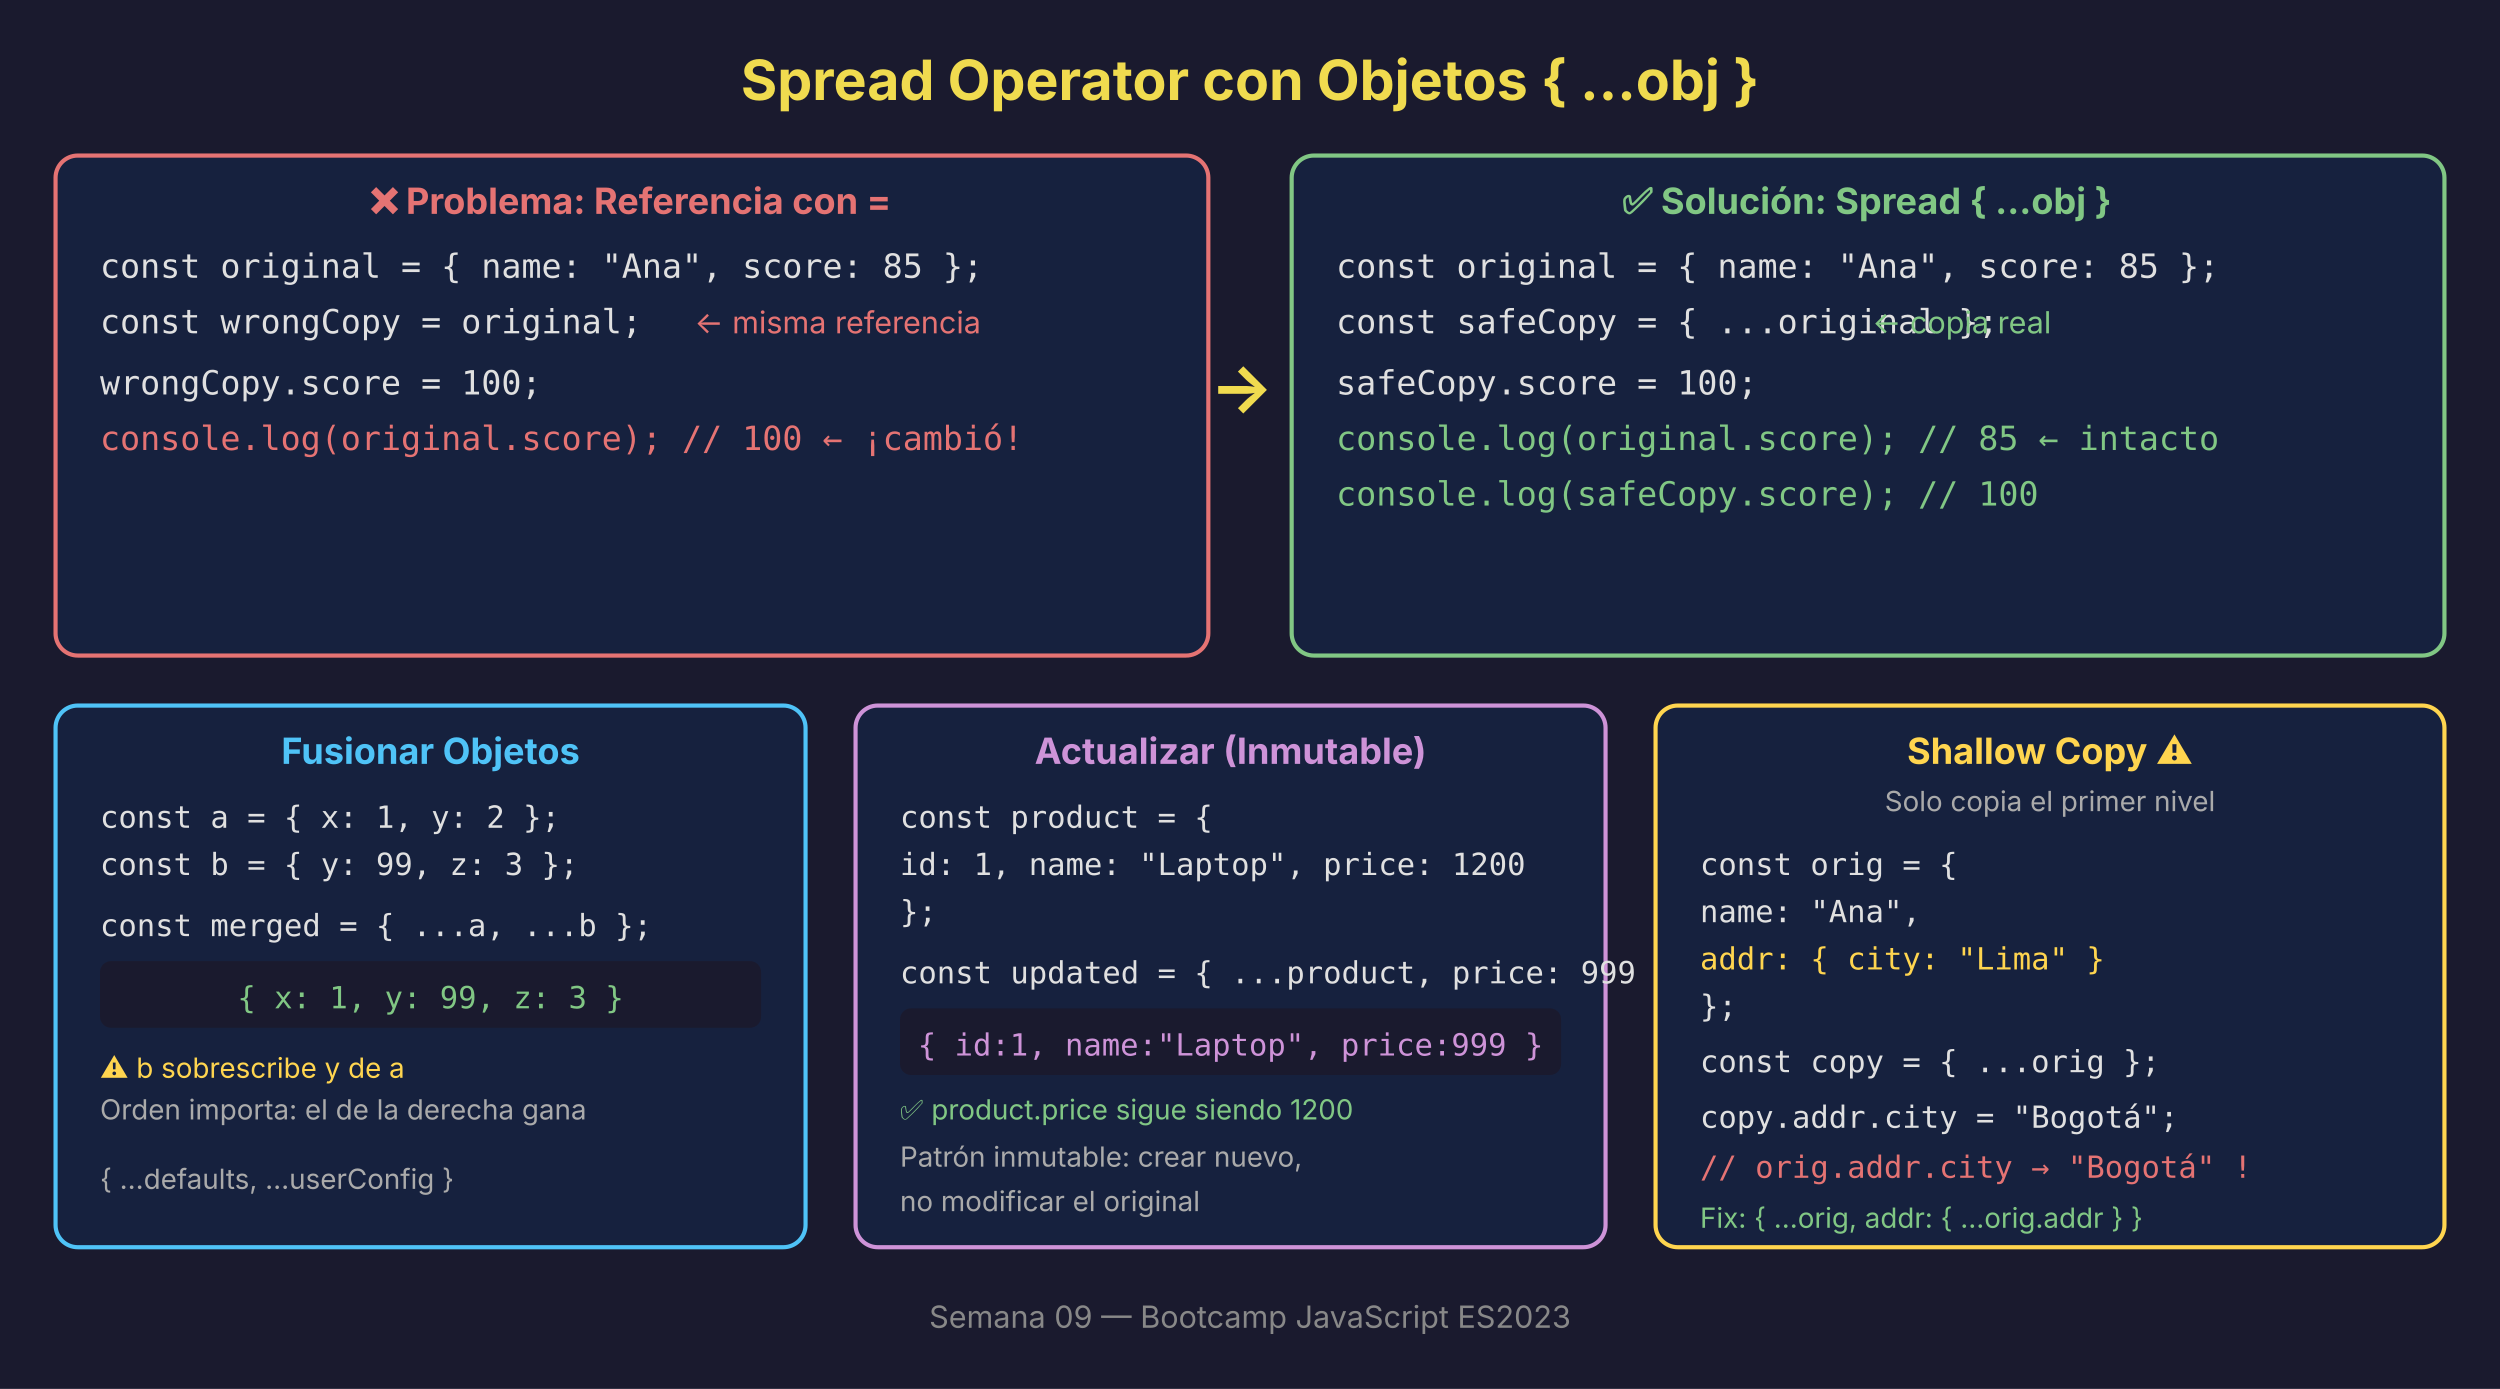
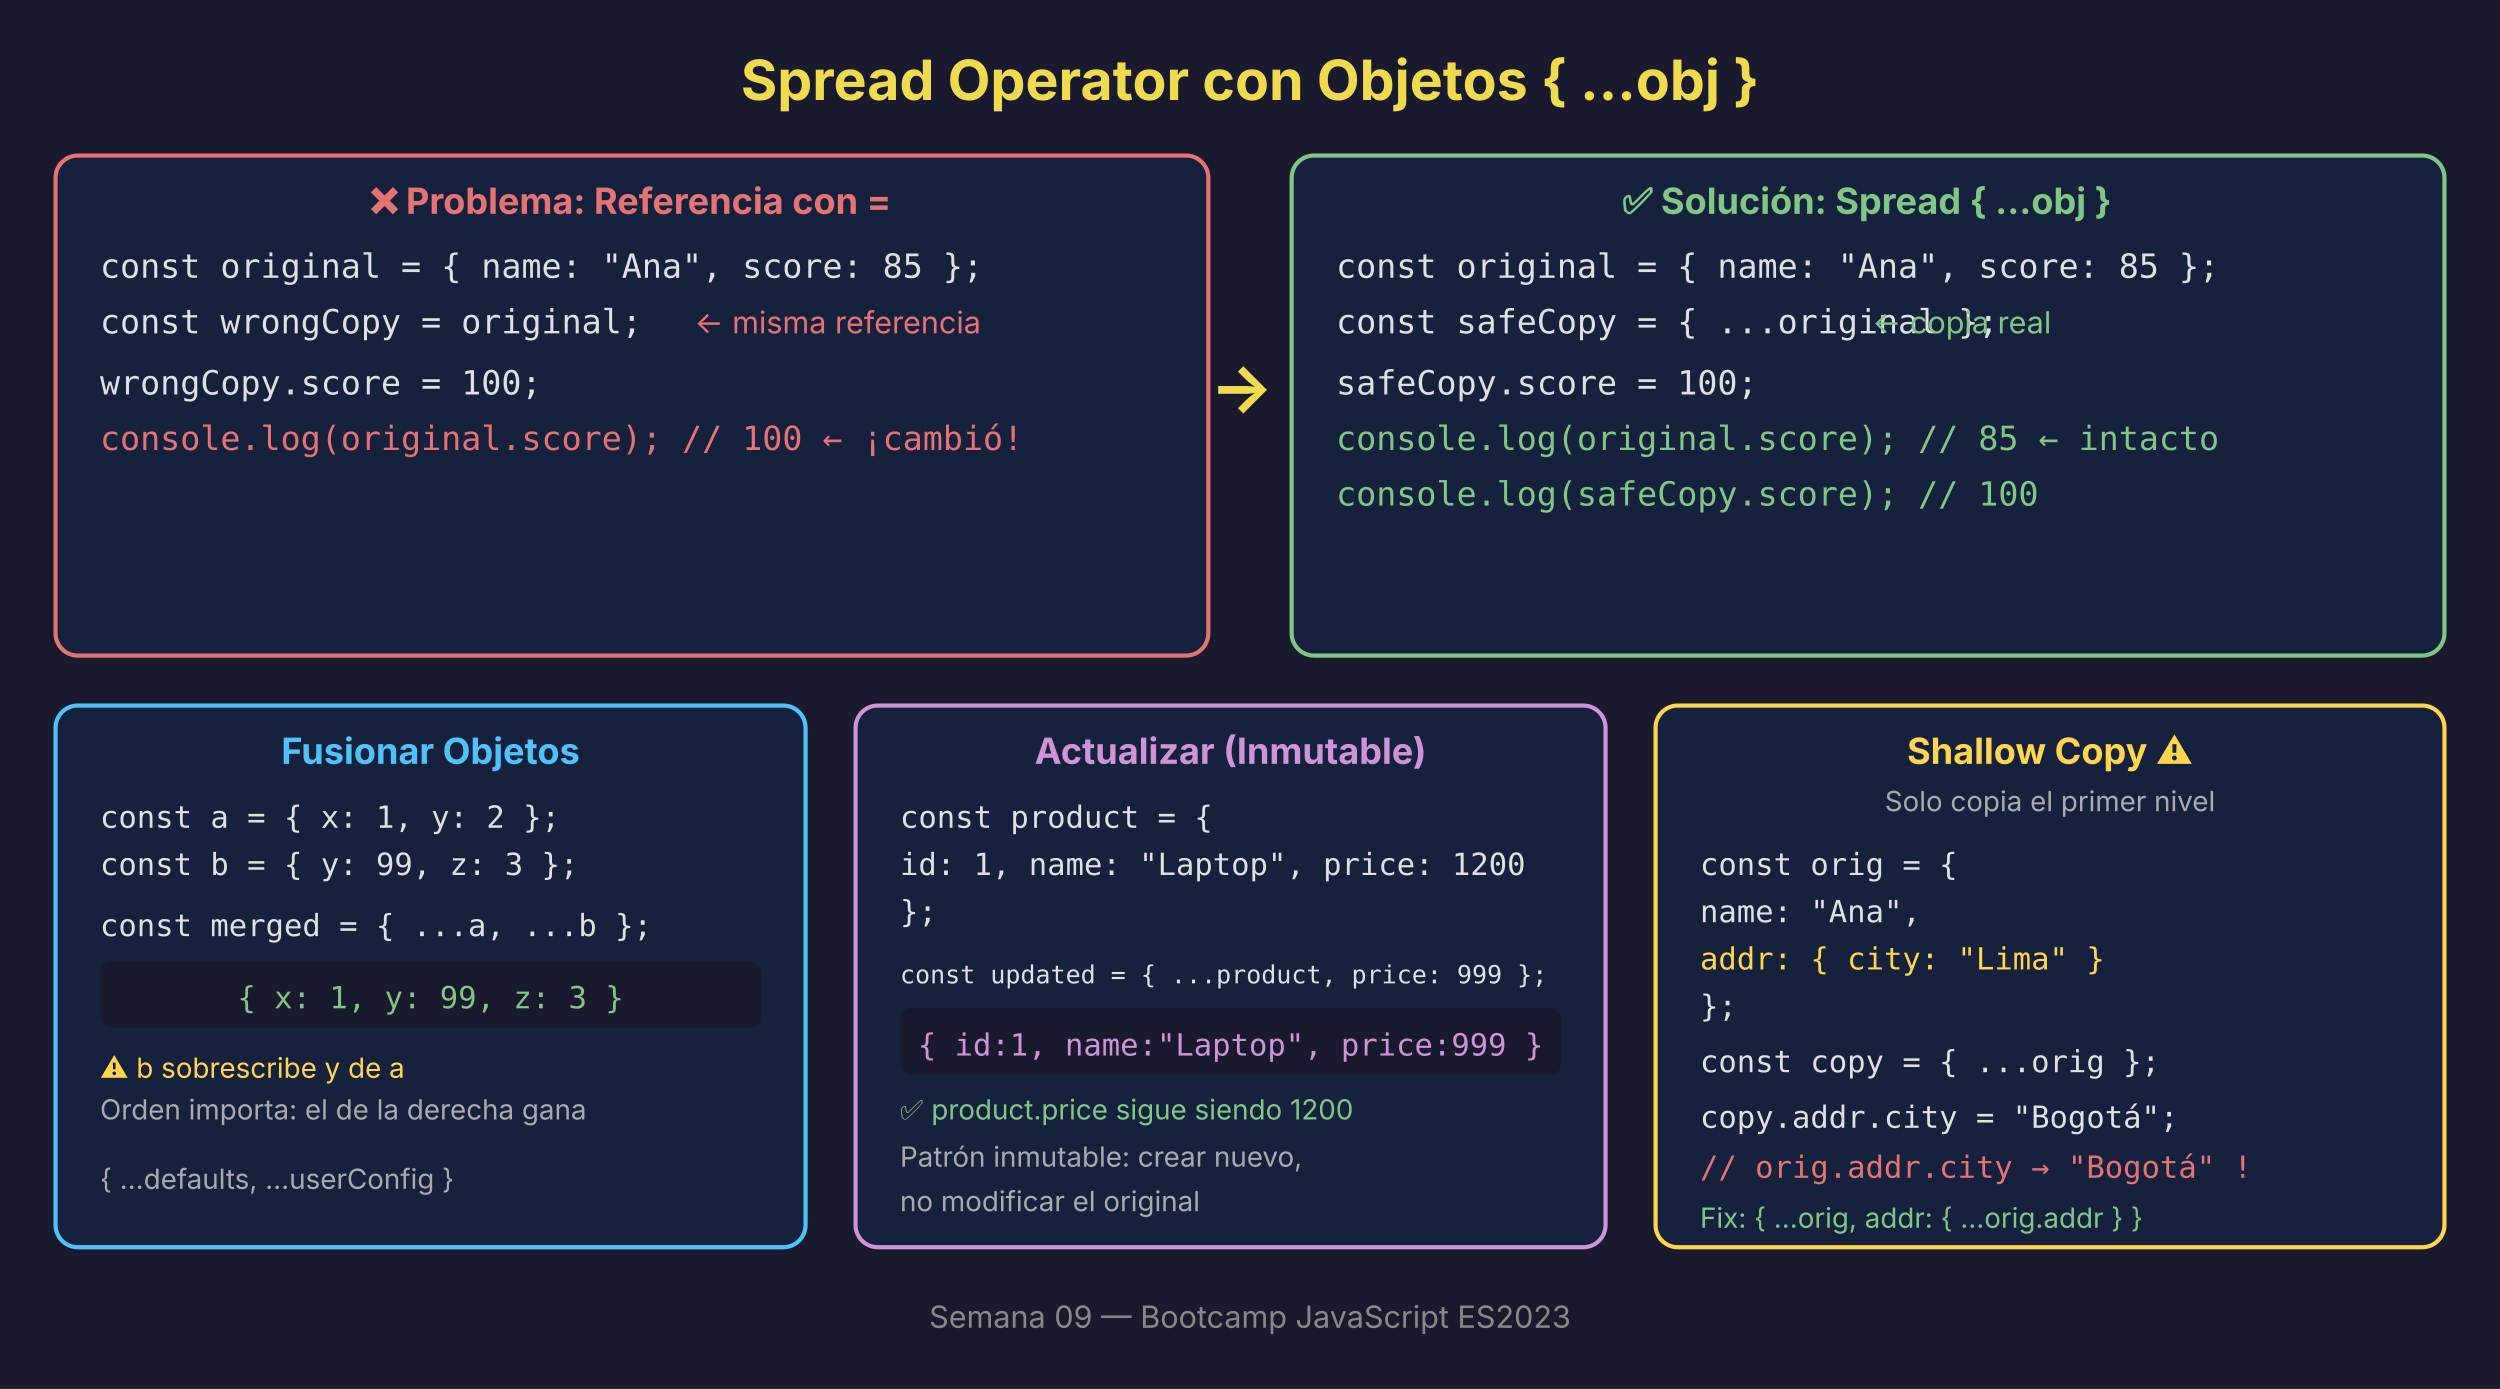
<svg xmlns="http://www.w3.org/2000/svg" width="900" height="500" viewBox="0 0 900 500" font-family="Inter, Roboto, Open Sans, system-ui, sans-serif">
  <rect width="900" height="500" fill="#1a1a2e" />
  <text x="450" y="36" text-anchor="middle" fill="#F0DB4F" font-size="20" font-weight="bold">Spread Operator con Objetos  { ...obj }</text>
  <rect x="20" y="56" width="415" height="180" rx="8" fill="#16213e" stroke="#e57373" stroke-width="1.5" />
  <text x="227" y="77" text-anchor="middle" fill="#e57373" font-size="13" font-weight="bold">❌ Problema: Referencia con =</text>
  <text x="36" y="100" fill="#e0e0e0" font-size="12" font-family="monospace">const original = { name: "Ana", score: 85 };</text>
  <text x="36" y="120" fill="#e0e0e0" font-size="12" font-family="monospace">const wrongCopy = original;  </text>
  <text x="250" y="120" fill="#e57373" font-size="11">← misma referencia</text>
  <text x="36" y="142" fill="#e0e0e0" font-size="12" font-family="monospace">wrongCopy.score = 100;</text>
  <text x="36" y="162" fill="#e57373" font-size="12" font-family="monospace">console.log(original.score); // 100 ← ¡cambió!</text>
  <text x="447" y="148" text-anchor="middle" fill="#F0DB4F" font-size="24" font-weight="bold">→</text>
  <rect x="465" y="56" width="415" height="180" rx="8" fill="#16213e" stroke="#81c784" stroke-width="1.5" />
  <text x="672" y="77" text-anchor="middle" fill="#81c784" font-size="13" font-weight="bold">✅ Solución: Spread { ...obj }</text>
  <text x="481" y="100" fill="#e0e0e0" font-size="12" font-family="monospace">const original = { name: "Ana", score: 85 };</text>
  <text x="481" y="120" fill="#e0e0e0" font-size="12" font-family="monospace">const safeCopy = { ...original }; </text>
  <text x="674" y="120" fill="#81c784" font-size="11">← copia real</text>
  <text x="481" y="142" fill="#e0e0e0" font-size="12" font-family="monospace">safeCopy.score = 100;</text>
  <text x="481" y="162" fill="#81c784" font-size="12" font-family="monospace">console.log(original.score); // 85 ← intacto</text>
  <text x="481" y="182" fill="#81c784" font-size="12" font-family="monospace">console.log(safeCopy.score); // 100</text>
  <rect x="20" y="254" width="270" height="195" rx="8" fill="#16213e" stroke="#4fc3f7" stroke-width="1.5" />
  <text x="155" y="275" text-anchor="middle" fill="#4fc3f7" font-size="13" font-weight="bold">Fusionar Objetos</text>
  <text x="36" y="298" fill="#e0e0e0" font-size="11" font-family="monospace">const a = { x: 1, y: 2 };</text>
  <text x="36" y="315" fill="#e0e0e0" font-size="11" font-family="monospace">const b = { y: 99, z: 3 };</text>
  <text x="36" y="337" fill="#e0e0e0" font-size="11" font-family="monospace">const merged = { ...a, ...b };</text>
  <rect x="36" y="346" width="238" height="24" rx="4" fill="#1a1a2e" />
  <text x="155" y="363" text-anchor="middle" fill="#81c784" font-size="11" font-family="monospace">{ x: 1, y: 99, z: 3 }</text>
  <text x="36" y="388" fill="#ffd54f" font-size="10">⚠ b sobrescribe y de a</text>
  <text x="36" y="403" fill="#aaa" font-size="10">Orden importa: el de la derecha gana</text>
  <text x="36" y="428" fill="#aaa" font-size="10">{ ...defaults, ...userConfig }</text>
  <rect x="308" y="254" width="270" height="195" rx="8" fill="#16213e" stroke="#ce93d8" stroke-width="1.5" />
  <text x="443" y="275" text-anchor="middle" fill="#ce93d8" font-size="13" font-weight="bold">Actualizar (Inmutable)</text>
  <text x="324" y="298" fill="#e0e0e0" font-size="11" font-family="monospace">const product = {</text>
  <text x="324" y="315" fill="#e0e0e0" font-size="11" font-family="monospace">  id: 1, name: "Laptop", price: 1200</text>
  <text x="324" y="332" fill="#e0e0e0" font-size="11" font-family="monospace">};</text>
-   <text x="324" y="354" fill="#e0e0e0" font-size="11" font-family="monospace">const updated = { ...product, price: 999 };</text>
+   <text x="324" y="354" fill="#e0e0e0" font-size="9" font-family="monospace">const updated = { ...product, price: 999 };</text>
  <rect x="324" y="363" width="238" height="24" rx="4" fill="#1a1a2e" />
  <text x="443" y="380" text-anchor="middle" fill="#ce93d8" font-size="11" font-family="monospace">{ id:1, name:"Laptop", price:999 }</text>
  <text x="324" y="403" fill="#81c784" font-size="10">✅ product.price sigue siendo 1200</text>
  <text x="324" y="420" fill="#aaa" font-size="10">Patrón inmutable: crear nuevo,</text>
  <text x="324" y="436" fill="#aaa" font-size="10">no modificar el original</text>
  <rect x="596" y="254" width="284" height="195" rx="8" fill="#16213e" stroke="#ffd54f" stroke-width="1.5" />
  <text x="738" y="275" text-anchor="middle" fill="#ffd54f" font-size="13" font-weight="bold">Shallow Copy ⚠</text>
  <text x="738" y="292" text-anchor="middle" fill="#aaa" font-size="10">Solo copia el primer nivel</text>
  <text x="612" y="315" fill="#e0e0e0" font-size="11" font-family="monospace">const orig = {</text>
  <text x="612" y="332" fill="#e0e0e0" font-size="11" font-family="monospace">  name: "Ana",</text>
  <text x="612" y="349" fill="#ffd54f" font-size="11" font-family="monospace">  addr: { city: "Lima" }</text>
  <text x="612" y="366" fill="#e0e0e0" font-size="11" font-family="monospace">};</text>
  <text x="612" y="386" fill="#e0e0e0" font-size="11" font-family="monospace">const copy = { ...orig };</text>
  <text x="612" y="406" fill="#e0e0e0" font-size="11" font-family="monospace">copy.addr.city = "Bogotá";</text>
  <text x="612" y="424" fill="#e57373" font-size="11" font-family="monospace">// orig.addr.city → "Bogotá" !</text>
  <text x="612" y="442" fill="#81c784" font-size="10">Fix: { ...orig, addr: { ...orig.addr } }</text>
  <text x="450" y="478" text-anchor="middle" fill="#888" font-size="11">Semana 09 — Bootcamp JavaScript ES2023</text>
</svg>
